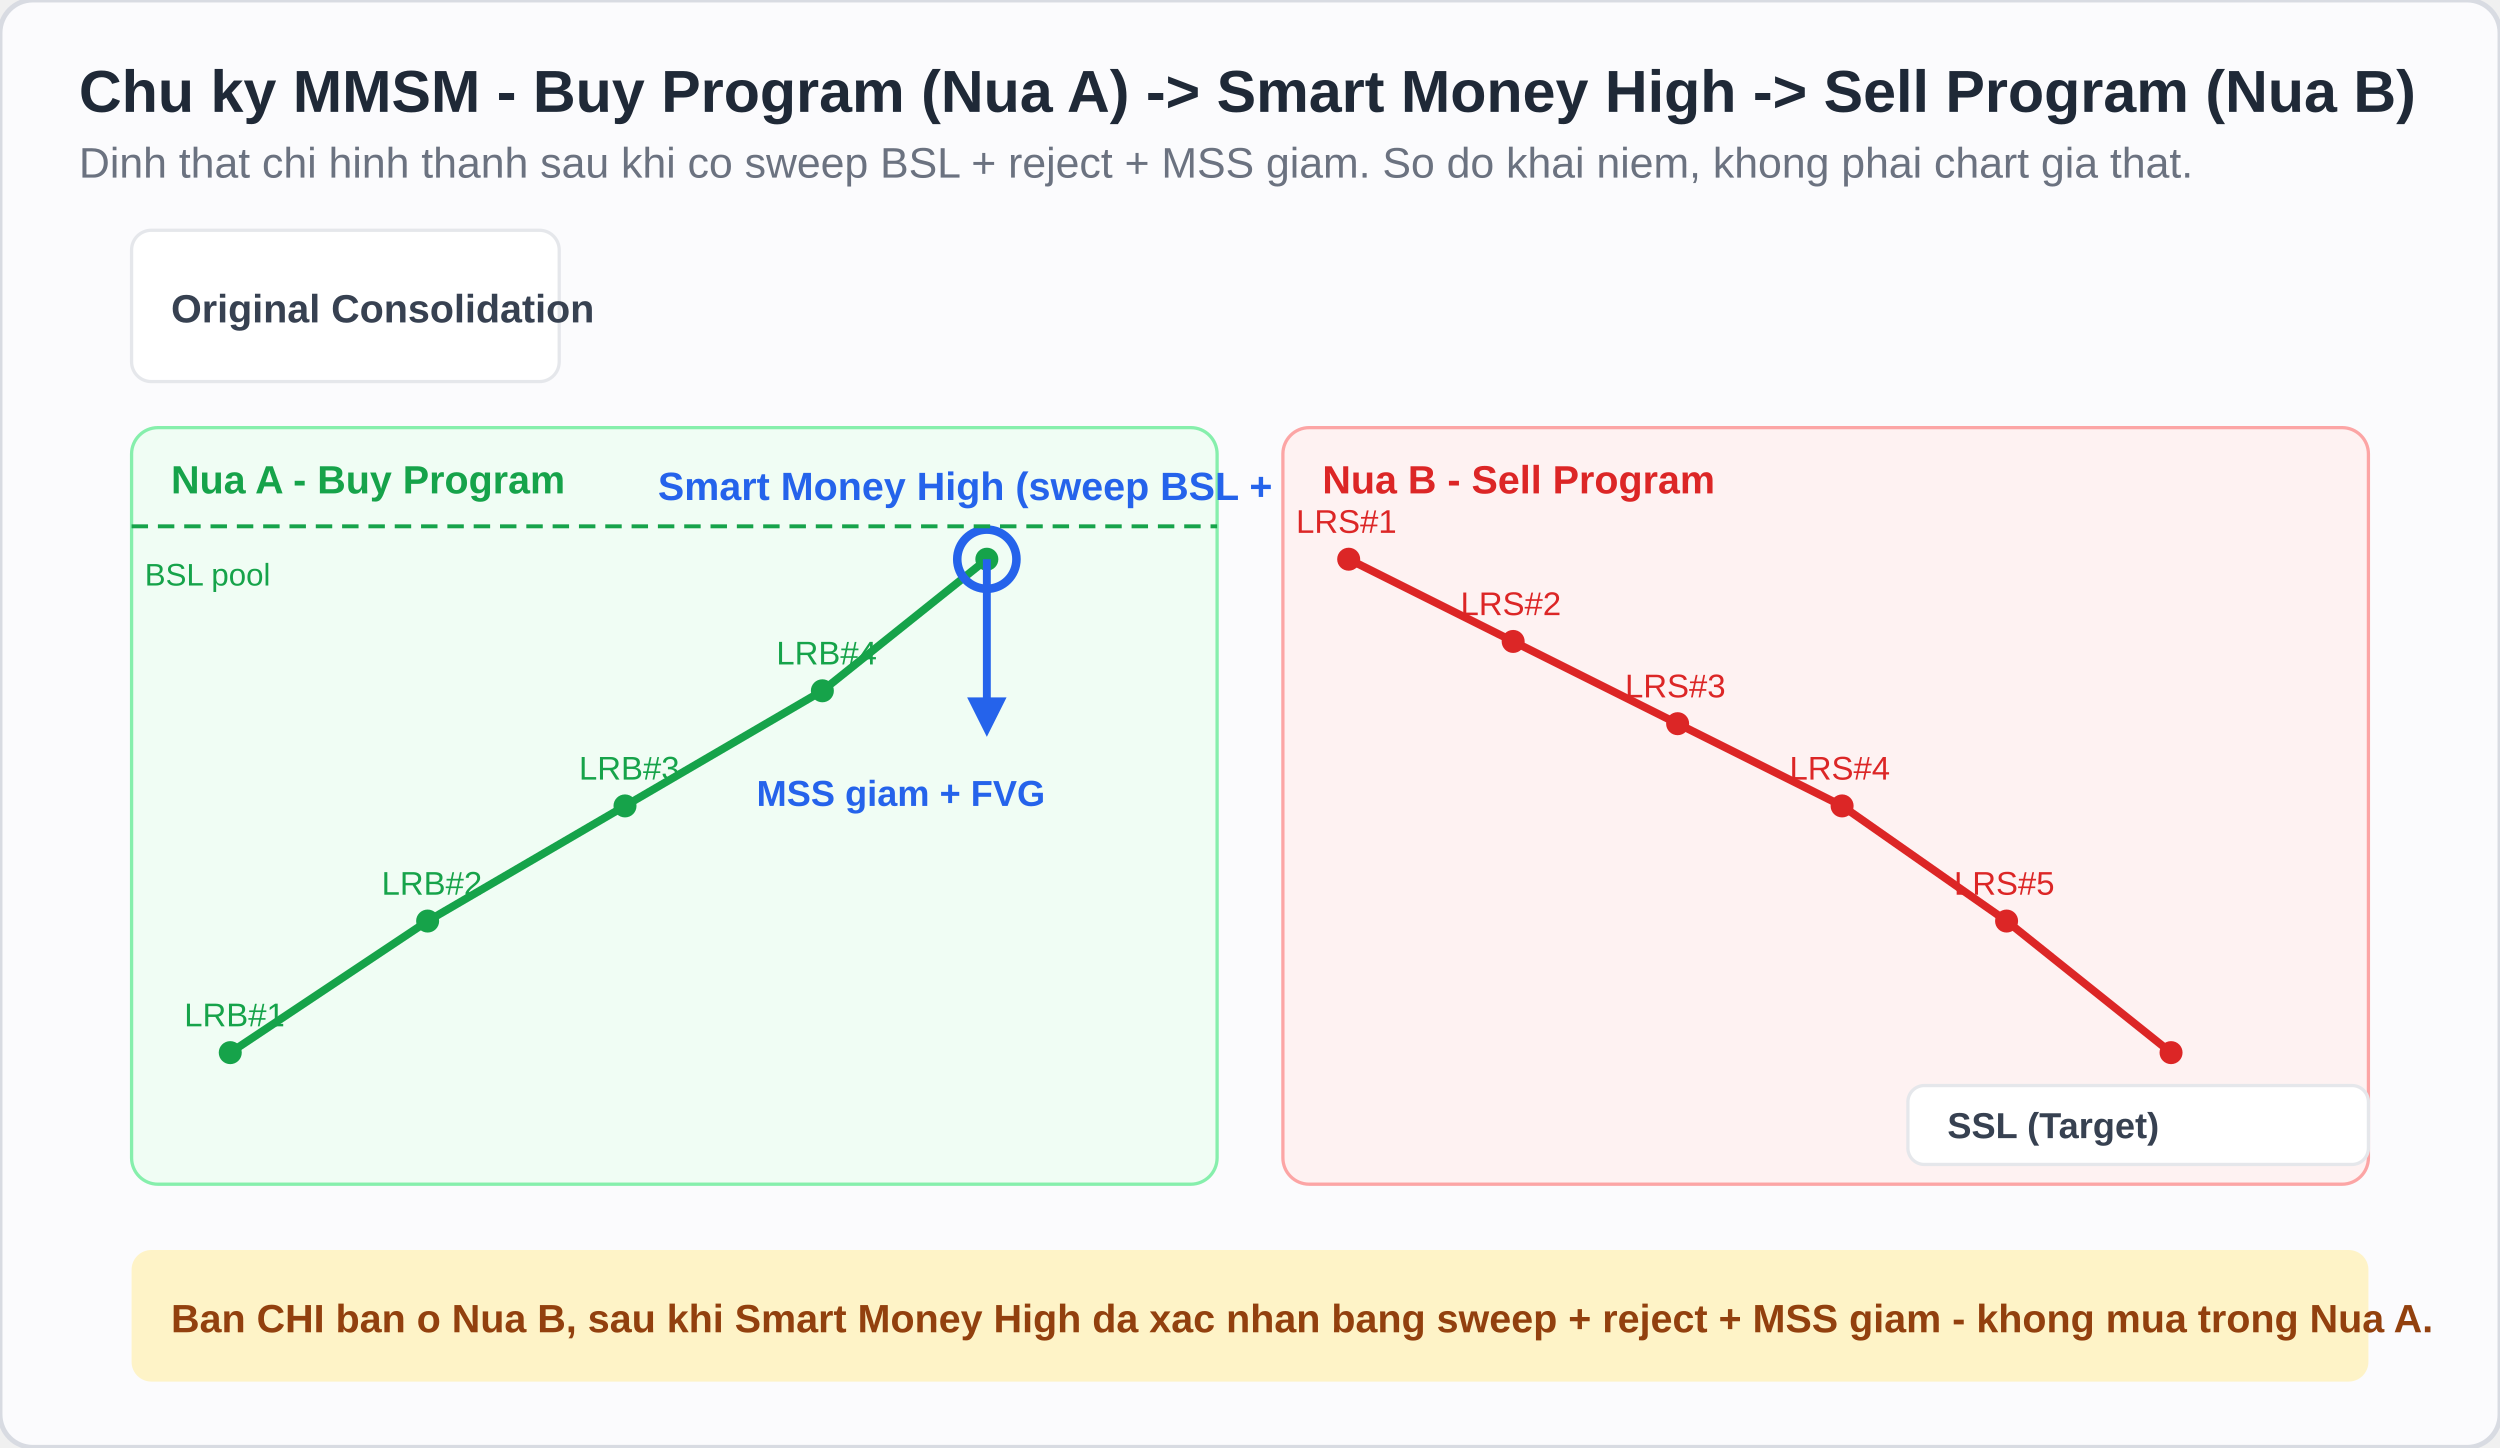
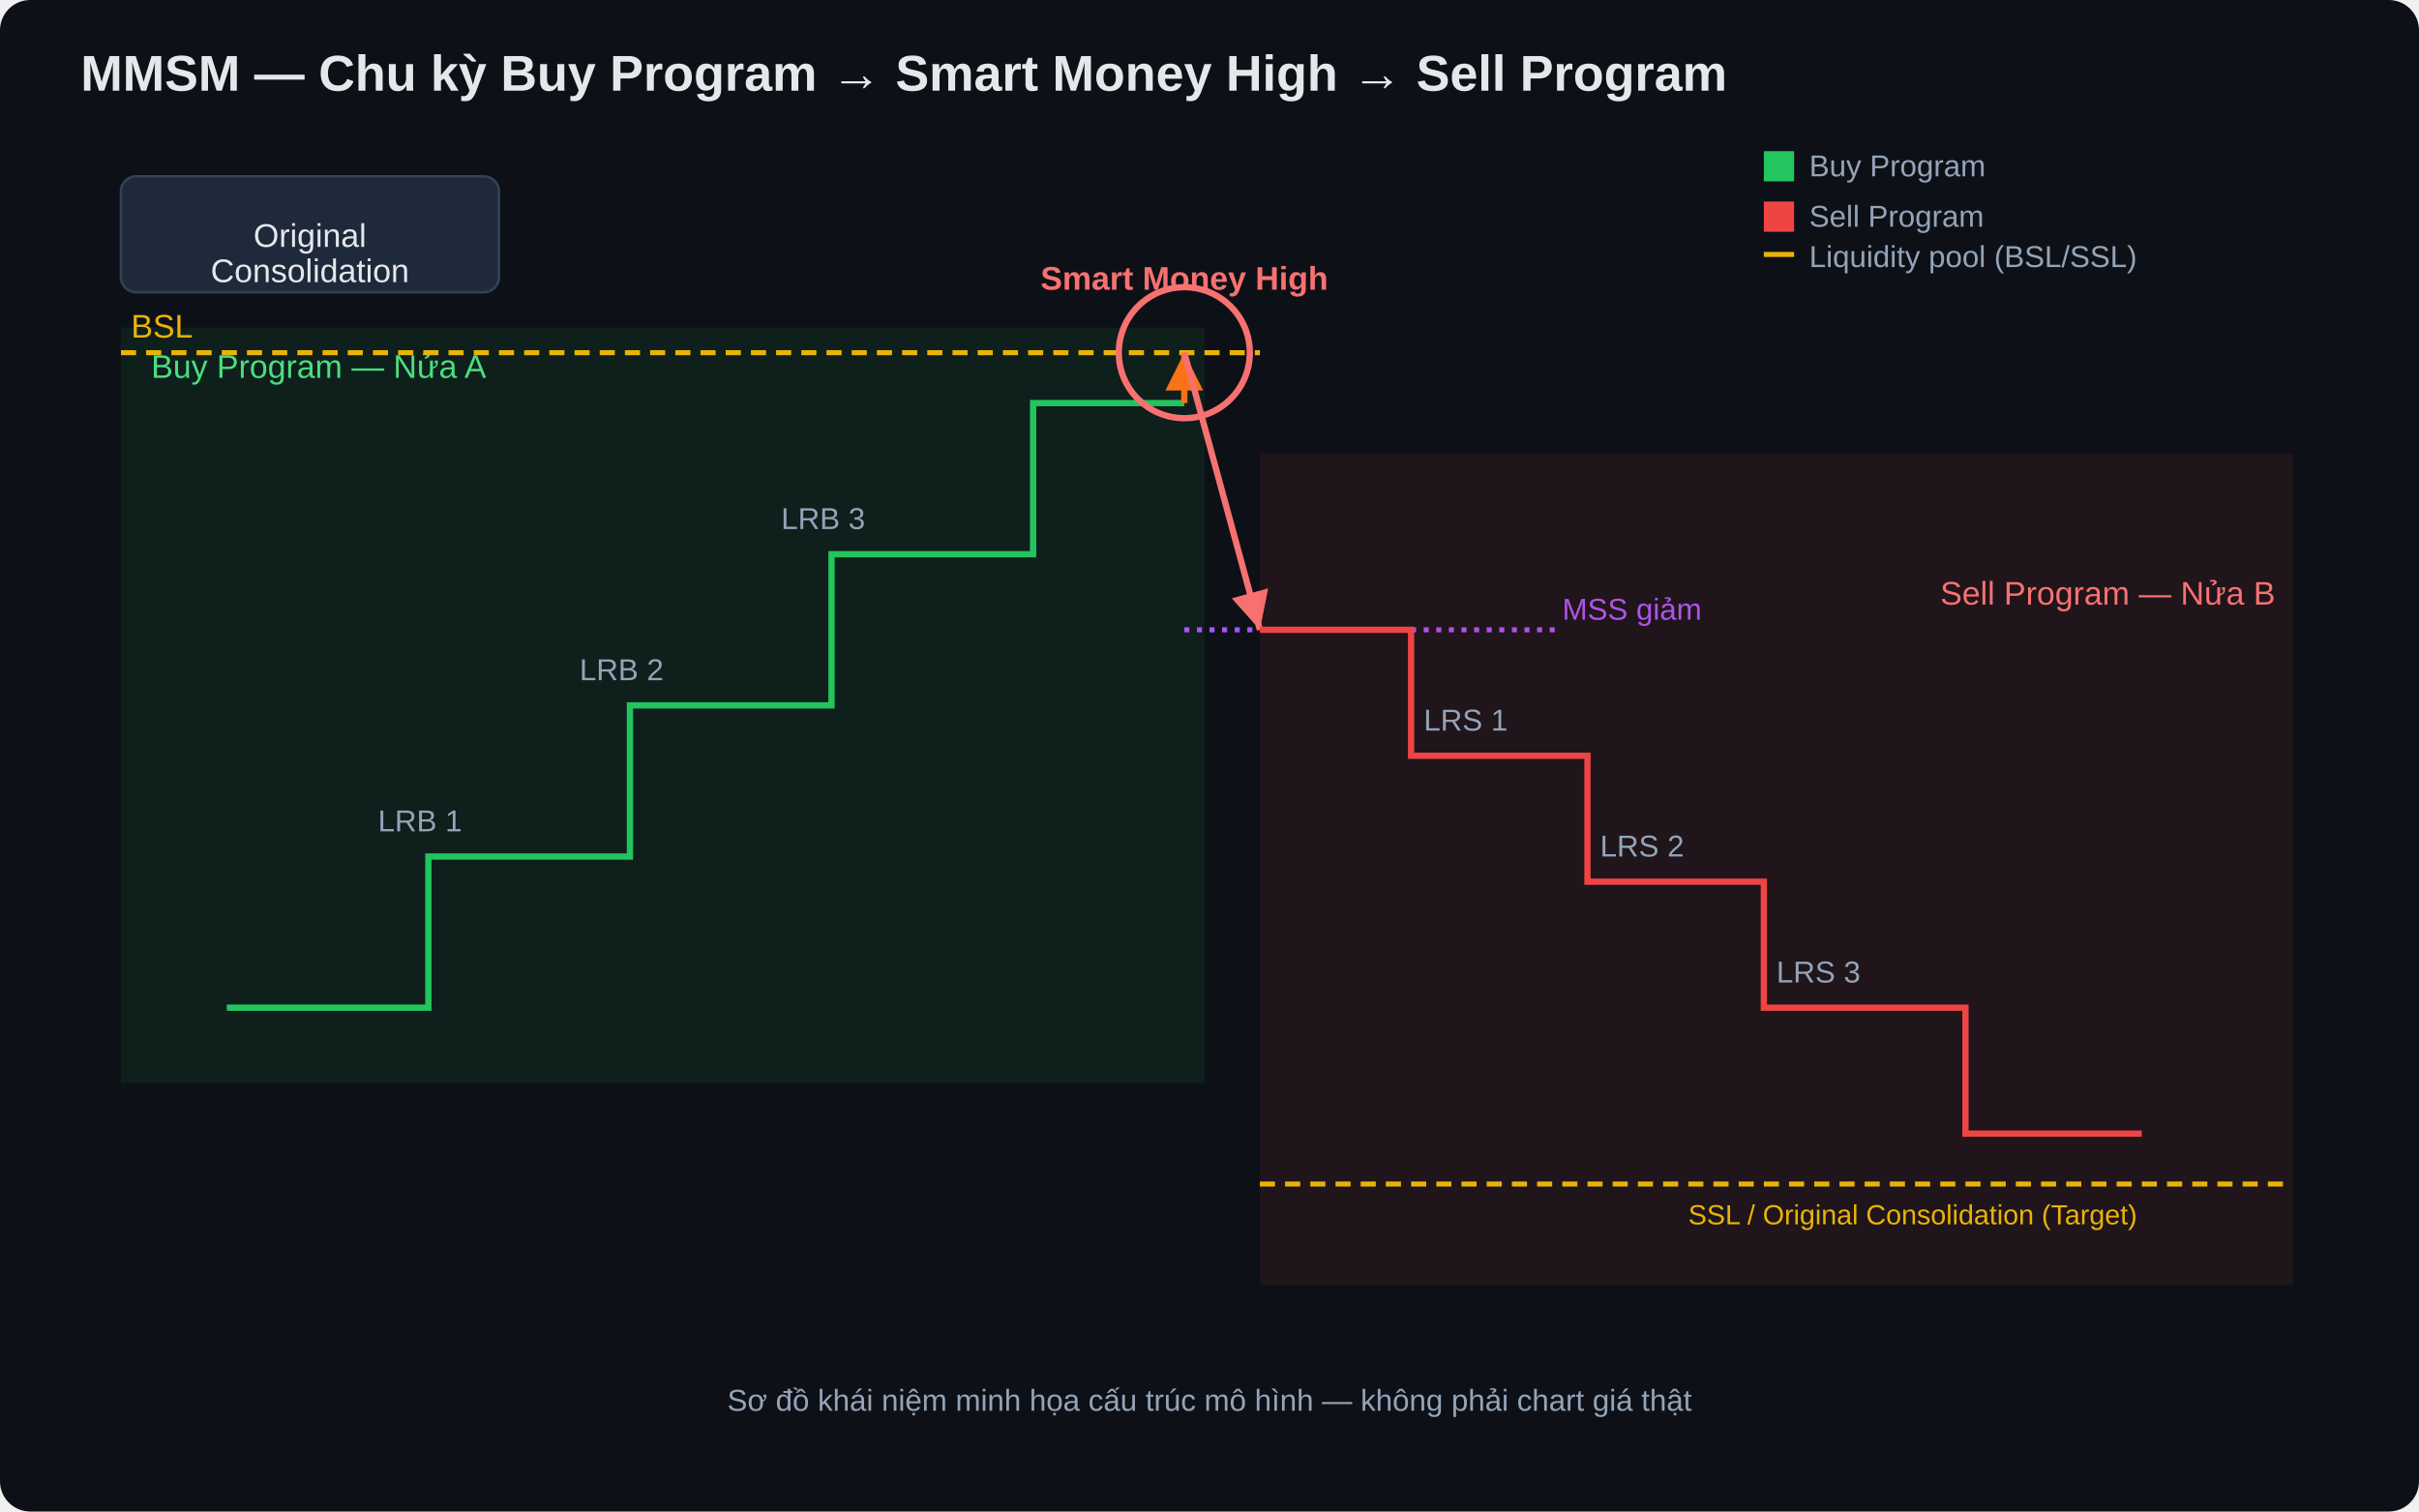
- <svg xmlns="http://www.w3.org/2000/svg" viewBox="0 0 760 440" font-family="'Segoe UI', Arial, sans-serif">
-   <rect x="0" y="0" width="760" height="440" rx="10" fill="#FBFBFD" stroke="#D8DBE2" stroke-width="1.5" />
-   <text x="24" y="34" font-size="18" font-weight="700" fill="#1F2937">Chu ky MMSM - Buy Program (Nua A) -&gt; Smart Money High -&gt; Sell Program (Nua B)</text>
-   <text x="24" y="54" font-size="13" fill="#6B7280">Dinh that chi hinh thanh sau khi co sweep BSL + reject + MSS giam. So do khai niem, khong phai chart gia that.</text>
-   <rect x="40" y="70" width="130" height="46" rx="6" fill="#FFFFFF" stroke="#E5E7EB" />
-   <text x="52" y="98" font-size="12" font-weight="700" fill="#374151">Original Consolidation</text>
-   <rect x="40" y="130" width="330" height="230" rx="8" fill="#F0FDF4" stroke="#86EFAC" />
-   <text x="52" y="150" font-size="12" font-weight="700" fill="#16A34A">Nua A - Buy Program</text>
-   <path d="M 70,320 L 130,280 L 190,245 L 250,210 L 300,170" fill="none" stroke="#16A34A" stroke-width="2.4" />
-   <circle cx="70" cy="320" r="3.5" fill="#16A34A" />
-   <text x="56" y="312" font-size="10" fill="#16A34A">LRB#1</text>
-   <circle cx="130" cy="280" r="3.5" fill="#16A34A" />
-   <text x="116" y="272" font-size="10" fill="#16A34A">LRB#2</text>
-   <circle cx="190" cy="245" r="3.5" fill="#16A34A" />
-   <text x="176" y="237" font-size="10" fill="#16A34A">LRB#3</text>
-   <circle cx="250" cy="210" r="3.5" fill="#16A34A" />
-   <text x="236" y="202" font-size="10" fill="#16A34A">LRB#4</text>
-   <circle cx="300" cy="170" r="3.5" fill="#16A34A" />
-   <circle cx="300" cy="170" r="9" fill="none" stroke="#2563EB" stroke-width="2.6" />
-   <text x="200" y="152" font-size="12" font-weight="700" fill="#2563EB">Smart Money High (sweep BSL + reject)</text>
-   <line x1="40" y1="160" x2="370" y2="160" stroke="#16A34A" stroke-width="1.2" stroke-dasharray="5 3" />
-   <text x="44" y="178" font-size="9.5" fill="#16A34A">BSL pool</text>
-   <path d="M300,170 L300,220" fill="none" stroke="#2563EB" stroke-width="2.4" />
-   <path d="M294,212 L300,224 L306,212 Z" fill="#2563EB" />
-   <text x="230" y="245" font-size="11" font-weight="700" fill="#2563EB">MSS giam + FVG</text>
-   <rect x="390" y="130" width="330" height="230" rx="8" fill="#FEF2F2" stroke="#FCA5A5" />
-   <text x="402" y="150" font-size="12" font-weight="700" fill="#DC2626">Nua B - Sell Program</text>
-   <path d="M 410,170 L 460,195 L 510,220 L 560,245 L 610,280 L 660,320" fill="none" stroke="#DC2626" stroke-width="2.4" />
-   <circle cx="410" cy="170" r="3.5" fill="#DC2626" />
-   <text x="394" y="162" font-size="10" fill="#DC2626">LRS#1</text>
-   <circle cx="460" cy="195" r="3.5" fill="#DC2626" />
-   <text x="444" y="187" font-size="10" fill="#DC2626">LRS#2</text>
-   <circle cx="510" cy="220" r="3.5" fill="#DC2626" />
-   <text x="494" y="212" font-size="10" fill="#DC2626">LRS#3</text>
-   <circle cx="560" cy="245" r="3.5" fill="#DC2626" />
-   <text x="544" y="237" font-size="10" fill="#DC2626">LRS#4</text>
-   <circle cx="610" cy="280" r="3.5" fill="#DC2626" />
-   <text x="594" y="272" font-size="10" fill="#DC2626">LRS#5</text>
-   <circle cx="660" cy="320" r="3.5" fill="#DC2626" />
-   <rect x="580" y="330" width="140" height="24" rx="5" fill="#FFFFFF" stroke="#E5E7EB" />
-   <text x="592" y="346" font-size="11" font-weight="700" fill="#374151">SSL (Target)</text>
-   <rect x="40" y="380" width="680" height="40" rx="6" fill="#FEF3C7" />
-   <text x="52" y="405" font-size="12" font-weight="700" fill="#92400E">Ban CHI ban o Nua B, sau khi Smart Money High da xac nhan bang sweep + reject + MSS giam - khong mua trong Nua A.</text>
+ <svg xmlns="http://www.w3.org/2000/svg" viewBox="0 0 960 600" font-family="Segoe UI, Arial, sans-serif">
+   <rect width="960" height="600" rx="12" fill="#0d1117" />
+   <text x="32" y="36" font-size="20" font-weight="700" fill="#e5e7eb">MMSM — Chu kỳ Buy Program → Smart Money High → Sell Program</text>
+   <rect x="48" y="70" width="150" height="46" rx="6" fill="#1e293b" stroke="#334155" />
+   <text x="123" y="98" font-size="13" fill="#e5e7eb" text-anchor="middle">Original</text>
+   <text x="123" y="112" font-size="13" fill="#e5e7eb" text-anchor="middle">Consolidation</text>
+   <rect x="48" y="130" width="430" height="300" fill="rgba(34,197,94,0.08)" />
+   <text x="60" y="150" font-size="13" fill="#4ade80">Buy Program — Nửa A</text>
+   <polyline points="90,400 170,400 170,340 250,340 250,280 330,280 330,220 410,220 410,160 470,160" fill="none" stroke="#22c55e" stroke-width="2.5" />
+   <text x="150" y="330" font-size="12" fill="#94a3b8">LRB 1</text>
+   <text x="230" y="270" font-size="12" fill="#94a3b8">LRB 2</text>
+   <text x="310" y="210" font-size="12" fill="#94a3b8">LRB 3</text>
+   <line x1="48" y1="140" x2="500" y2="140" stroke="#eab308" stroke-width="2" stroke-dasharray="6 4" />
+   <text x="52" y="134" font-size="13" fill="#eab308">BSL</text>
+   <defs>
+     <marker id="arrOrangeMMSM1" markerWidth="10" markerHeight="10" refX="6" refY="3" orient="auto">
+       <path d="M0,6 L6,3 L0,0 Z" fill="#f97316" />
+     </marker>
+   </defs>
+   <line x1="470" y1="160" x2="470" y2="140" stroke="#f97316" stroke-width="2.5" marker-end="url(#arrOrangeMMSM1)" />
+   <circle cx="470" cy="140" r="26" fill="none" stroke="#f87171" stroke-width="2.5" />
+   <text x="470" y="115" font-size="13" font-weight="700" fill="#f87171" text-anchor="middle">Smart Money High</text>
+   <line x1="470" y1="250" x2="620" y2="250" stroke="#a855f7" stroke-width="2" stroke-dasharray="2 3" />
+   <text x="620" y="246" font-size="12" fill="#a855f7">MSS giảm</text>
+   <defs>
+     <marker id="arrRedMMSM1" markerWidth="10" markerHeight="10" refX="6" refY="3" orient="auto">
+       <path d="M0,0 L6,3 L0,6 Z" fill="#f87171" />
+     </marker>
+   </defs>
+   <line x1="470" y1="140" x2="500" y2="250" stroke="#f87171" stroke-width="2.5" marker-end="url(#arrRedMMSM1)" />
+   <rect x="500" y="180" width="410" height="330" fill="rgba(239,68,68,0.08)" />
+   <text x="770" y="240" font-size="13" fill="#f87171">Sell Program — Nửa B</text>
+   <polyline points="500,250 560,250 560,300 630,300 630,350 700,350 700,400 780,400 780,450 850,450" fill="none" stroke="#ef4444" stroke-width="2.5" />
+   <text x="565" y="290" font-size="12" fill="#94a3b8">LRS 1</text>
+   <text x="635" y="340" font-size="12" fill="#94a3b8">LRS 2</text>
+   <text x="705" y="390" font-size="12" fill="#94a3b8">LRS 3</text>
+   <line x1="500" y1="470" x2="910" y2="470" stroke="#eab308" stroke-width="2" stroke-dasharray="6 4" />
+   <text x="670" y="486" font-size="11" fill="#eab308">SSL / Original Consolidation (Target)</text>
+   <rect x="700" y="60" width="12" height="12" fill="#22c55e" />
+   <text x="718" y="70" font-size="12" fill="#94a3b8">Buy Program</text>
+   <rect x="700" y="80" width="12" height="12" fill="#ef4444" />
+   <text x="718" y="90" font-size="12" fill="#94a3b8">Sell Program</text>
+   <rect x="700" y="100" width="12" height="2" fill="#eab308" />
+   <text x="718" y="106" font-size="12" fill="#94a3b8">Liquidity pool (BSL/SSL)</text>
+   <text x="480" y="560" font-size="12" fill="#94a3b8" text-anchor="middle">Sơ đồ khái niệm minh họa cấu trúc mô hình — không phải chart giá thật</text>
</svg>
